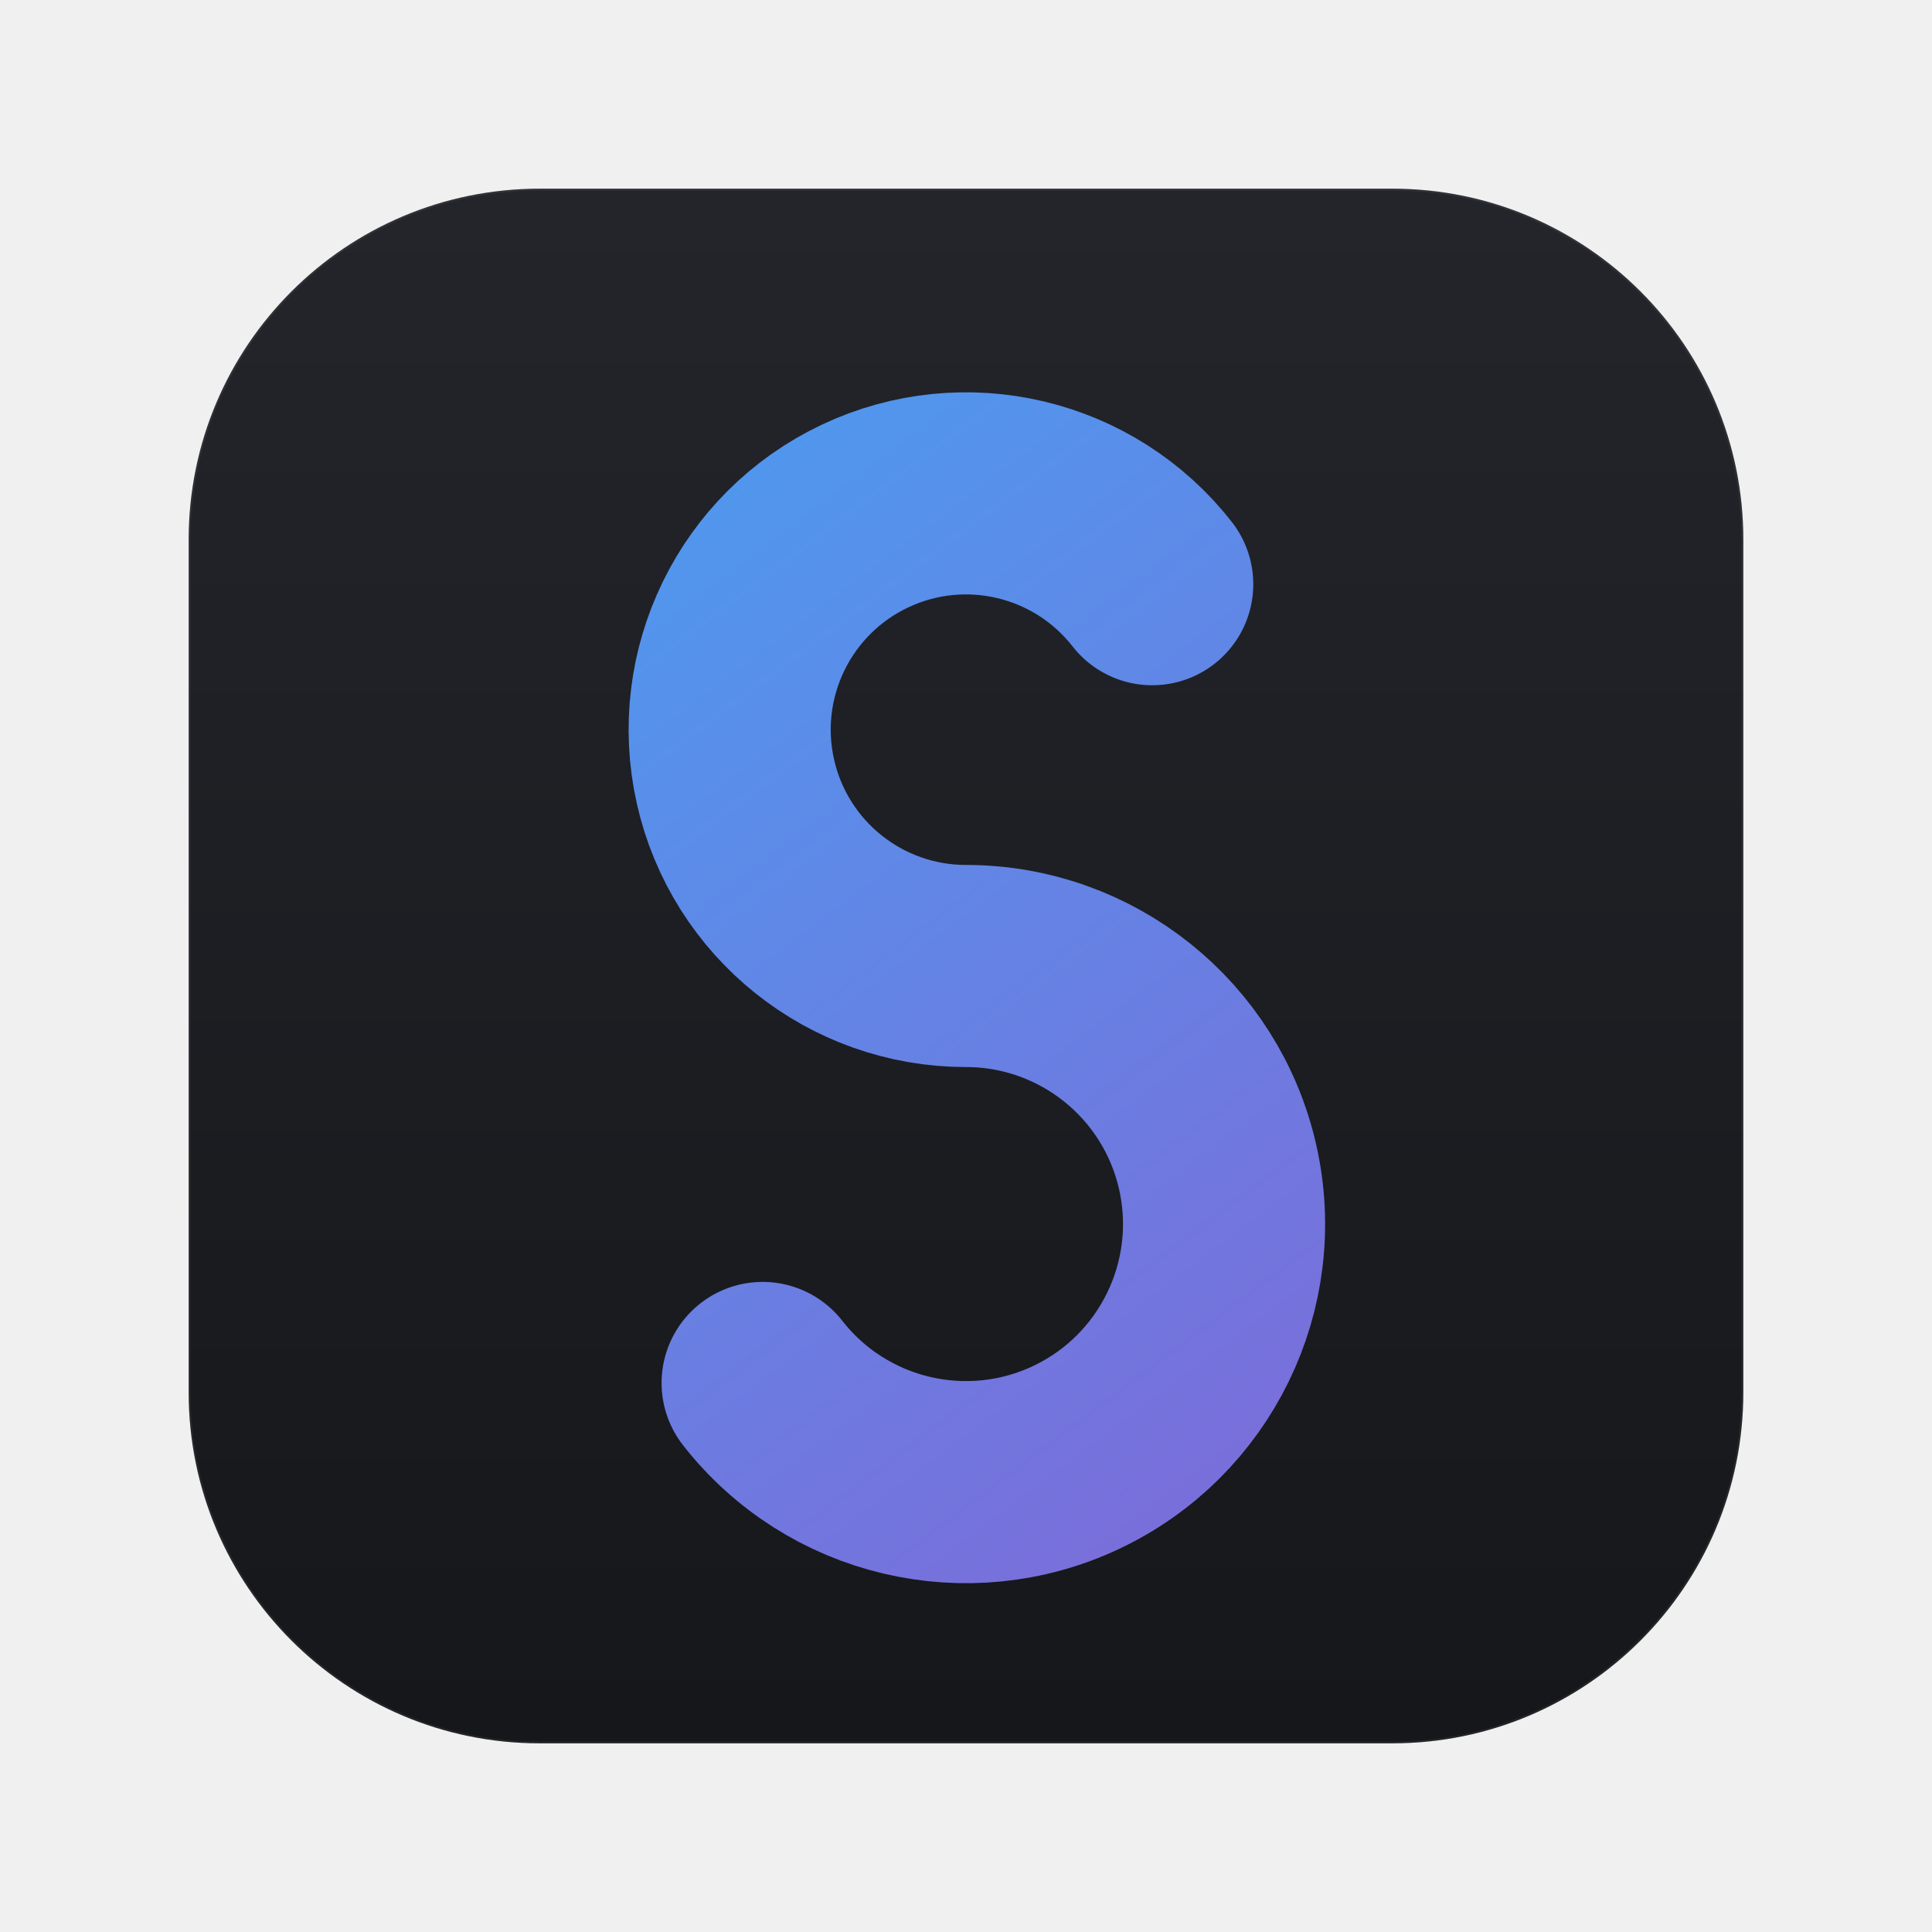
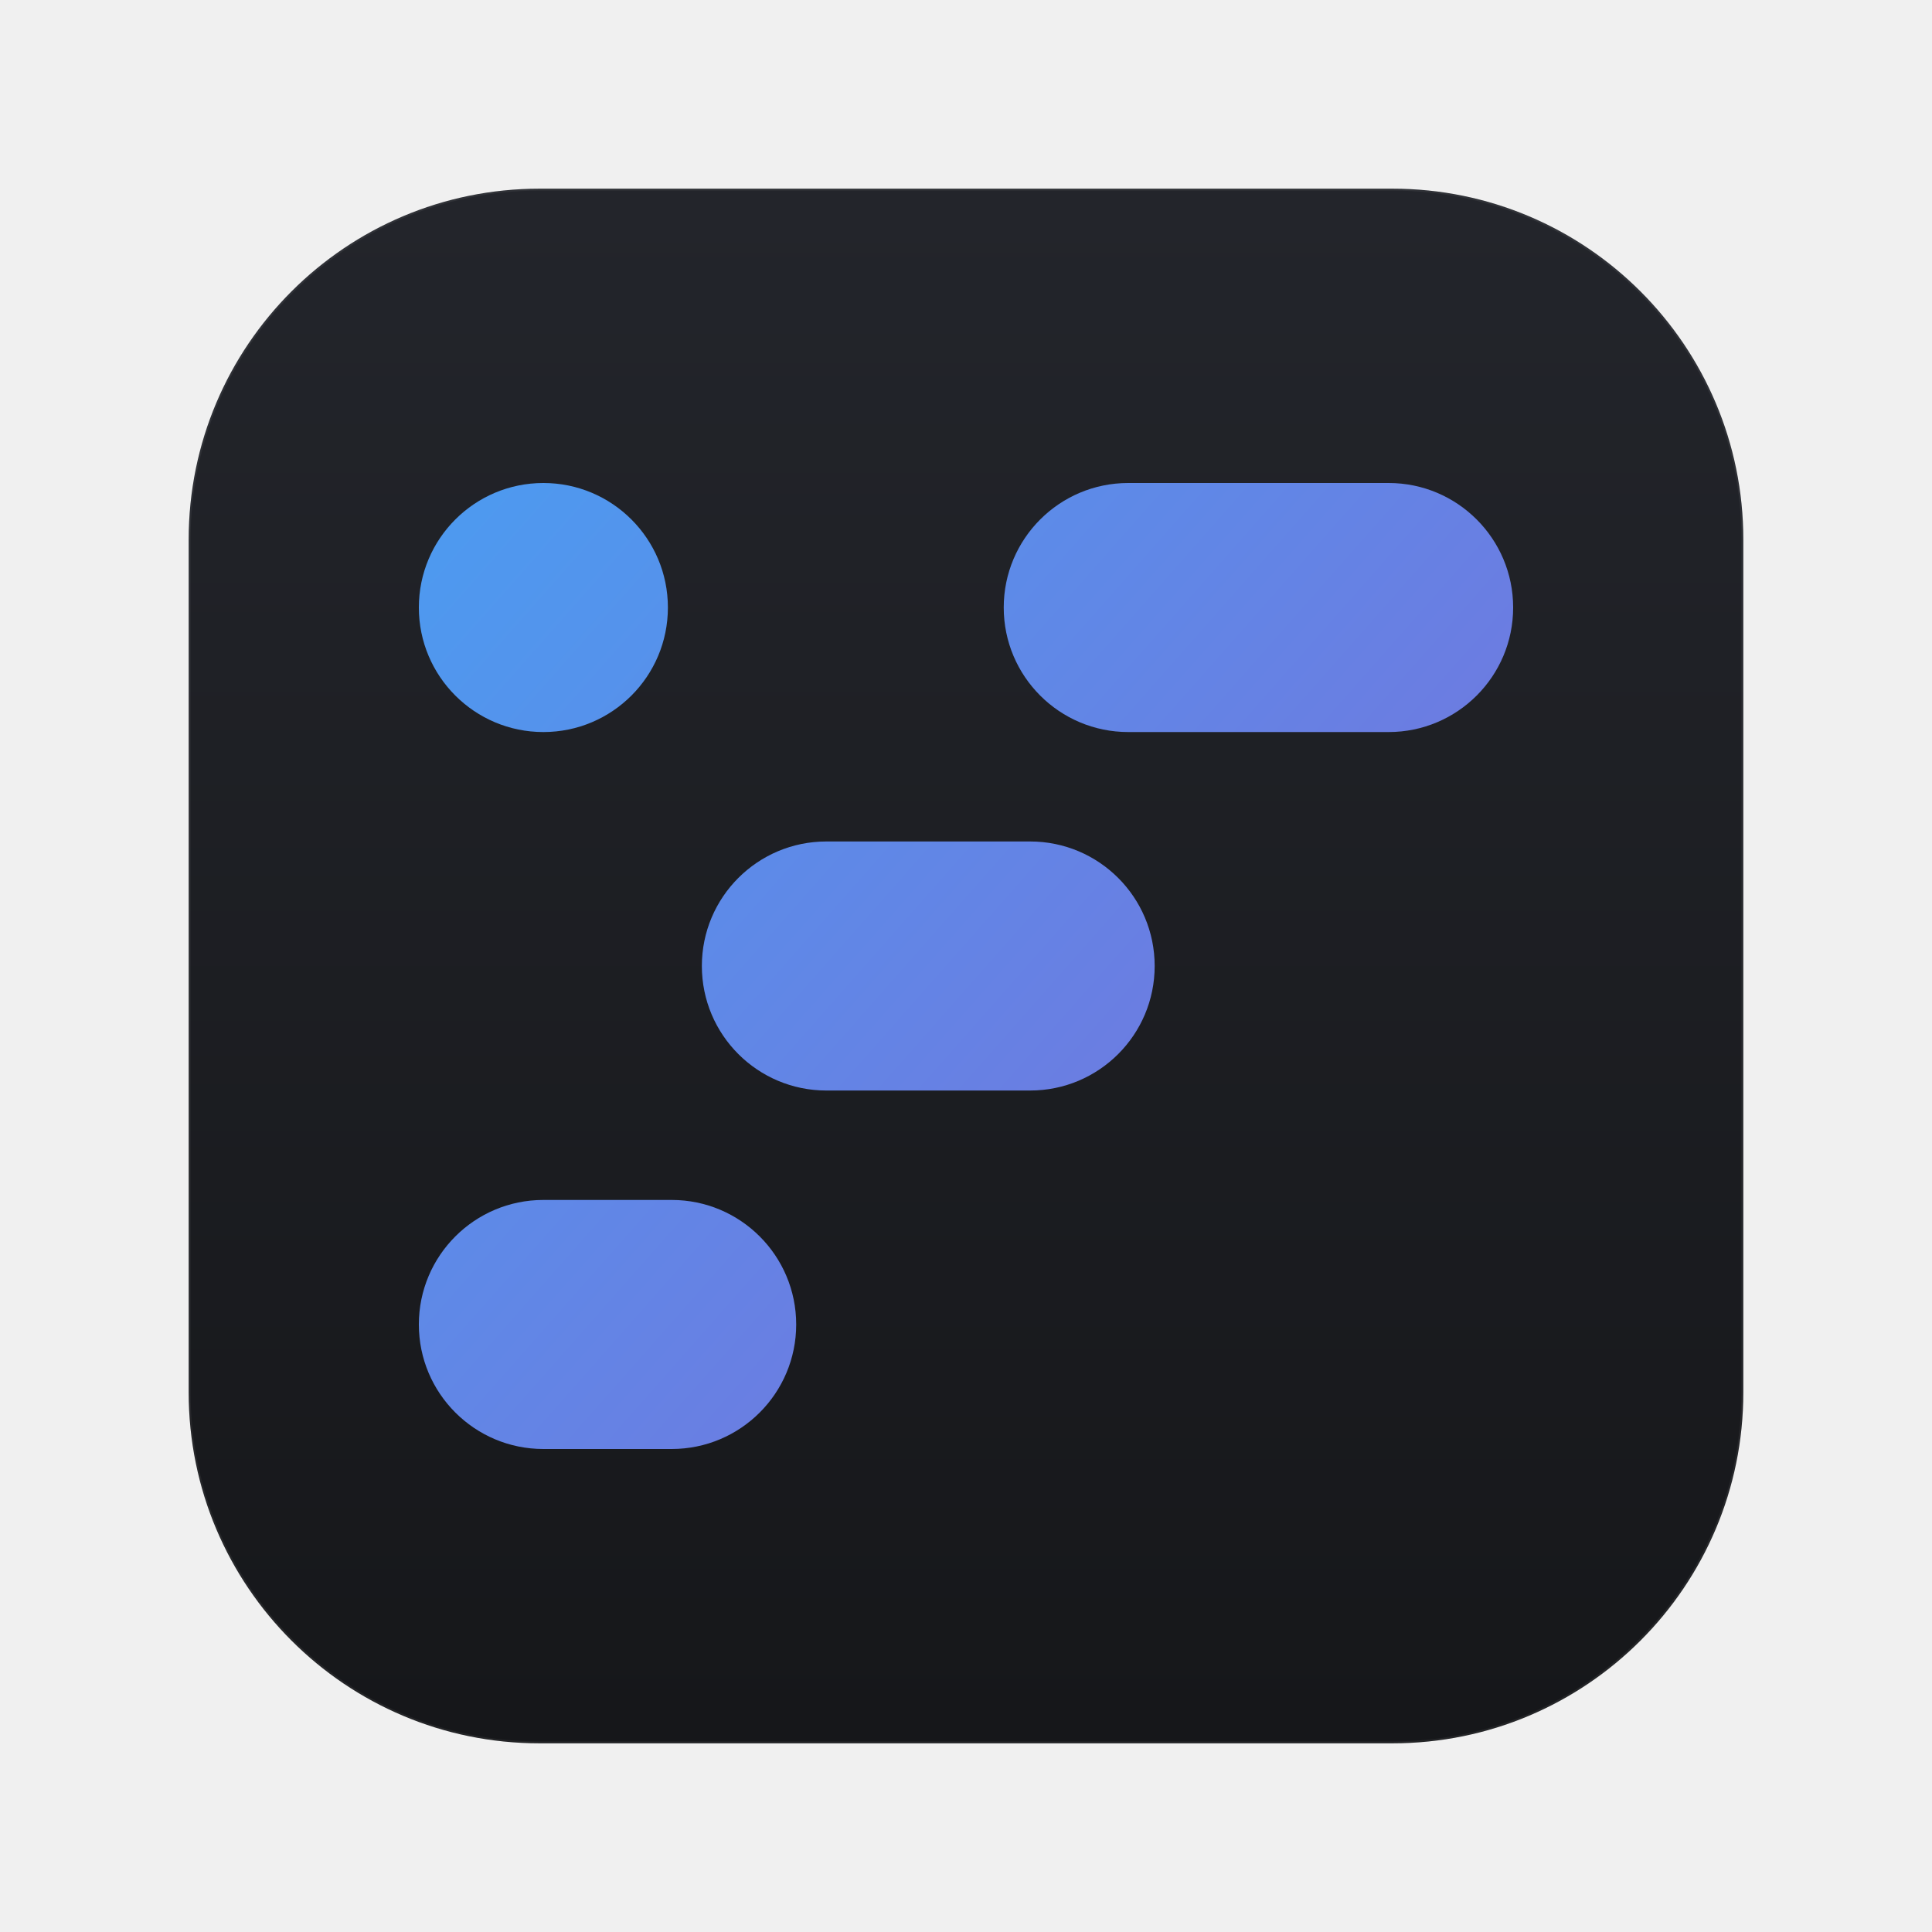
<svg xmlns="http://www.w3.org/2000/svg" viewBox="0 0 1024 1024" width="1024" height="1024">
  <defs>
-     <linearGradient id="mark" gradientUnits="userSpaceOnUse" x1="300" y1="230" x2="724" y2="794">
+     <linearGradient id="mark" gradientUnits="userSpaceOnUse" x1="222" y1="256" x2="802" y2="768">
      <stop offset="0" stop-color="#4C9BF0" />
      <stop offset="1" stop-color="#7D6BD9" />
    </linearGradient>
    <linearGradient id="bg" x1="0" y1="0" x2="0" y2="1">
      <stop offset="0" stop-color="#23252B" />
      <stop offset="1" stop-color="#16171A" />
    </linearGradient>
  </defs>
  <rect x="100" y="100" width="824" height="824" rx="186" fill="url(#bg)" />
  <rect x="100.5" y="100.5" width="823" height="823" rx="185.5" fill="none" stroke="#FFFFFF" stroke-opacity="0.06" />
-   <path d="M 610.70 309.64 A 125.25 125.25 0 1 0 512.00 512.00 A 136.78 136.78 0 1 1 404.21 733.00" fill="none" stroke="url(#mark)" stroke-width="107.12" stroke-linecap="round" stroke-linejoin="round" />
+   <rect x="222" y="256" width="132" height="132" rx="66" fill="url(#mark)" />
+   <rect x="372" y="446" width="240" height="132" rx="66" fill="url(#mark)" />
+   <rect x="532" y="256" width="270" height="132" rx="66" fill="url(#mark)" />
+   <rect x="222" y="636" width="200" height="132" rx="66" fill="url(#mark)" />
</svg>
